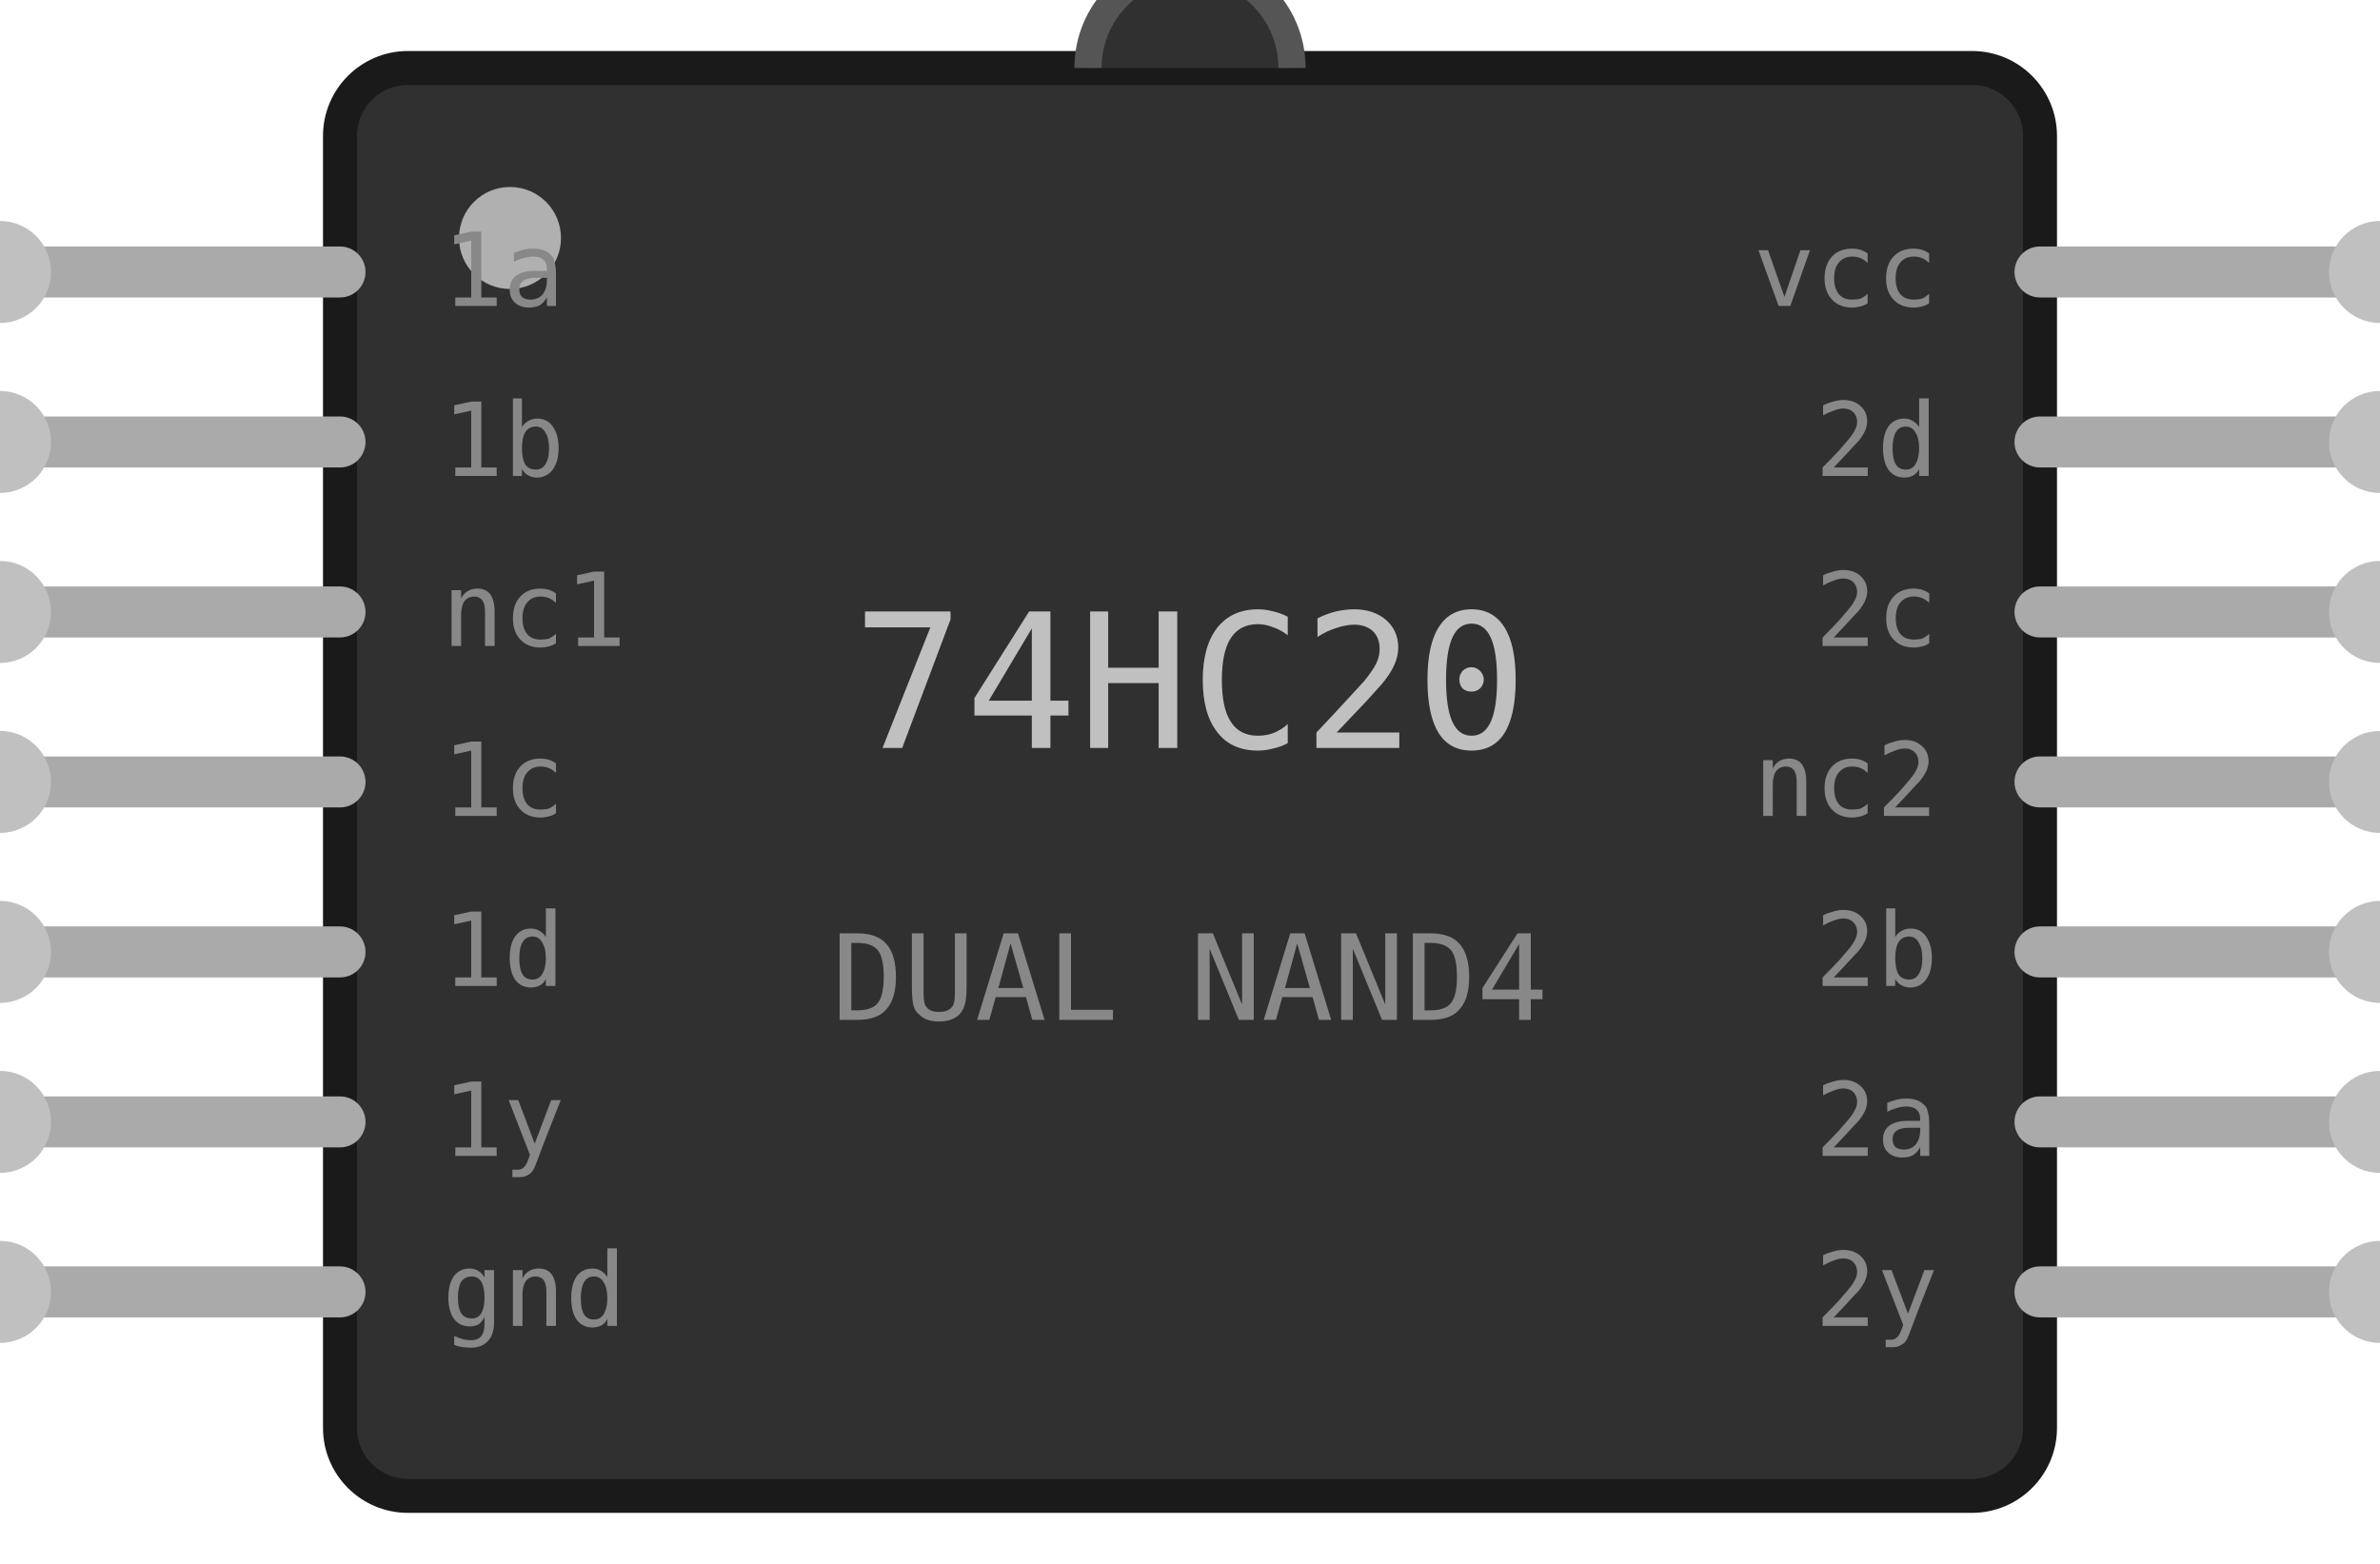
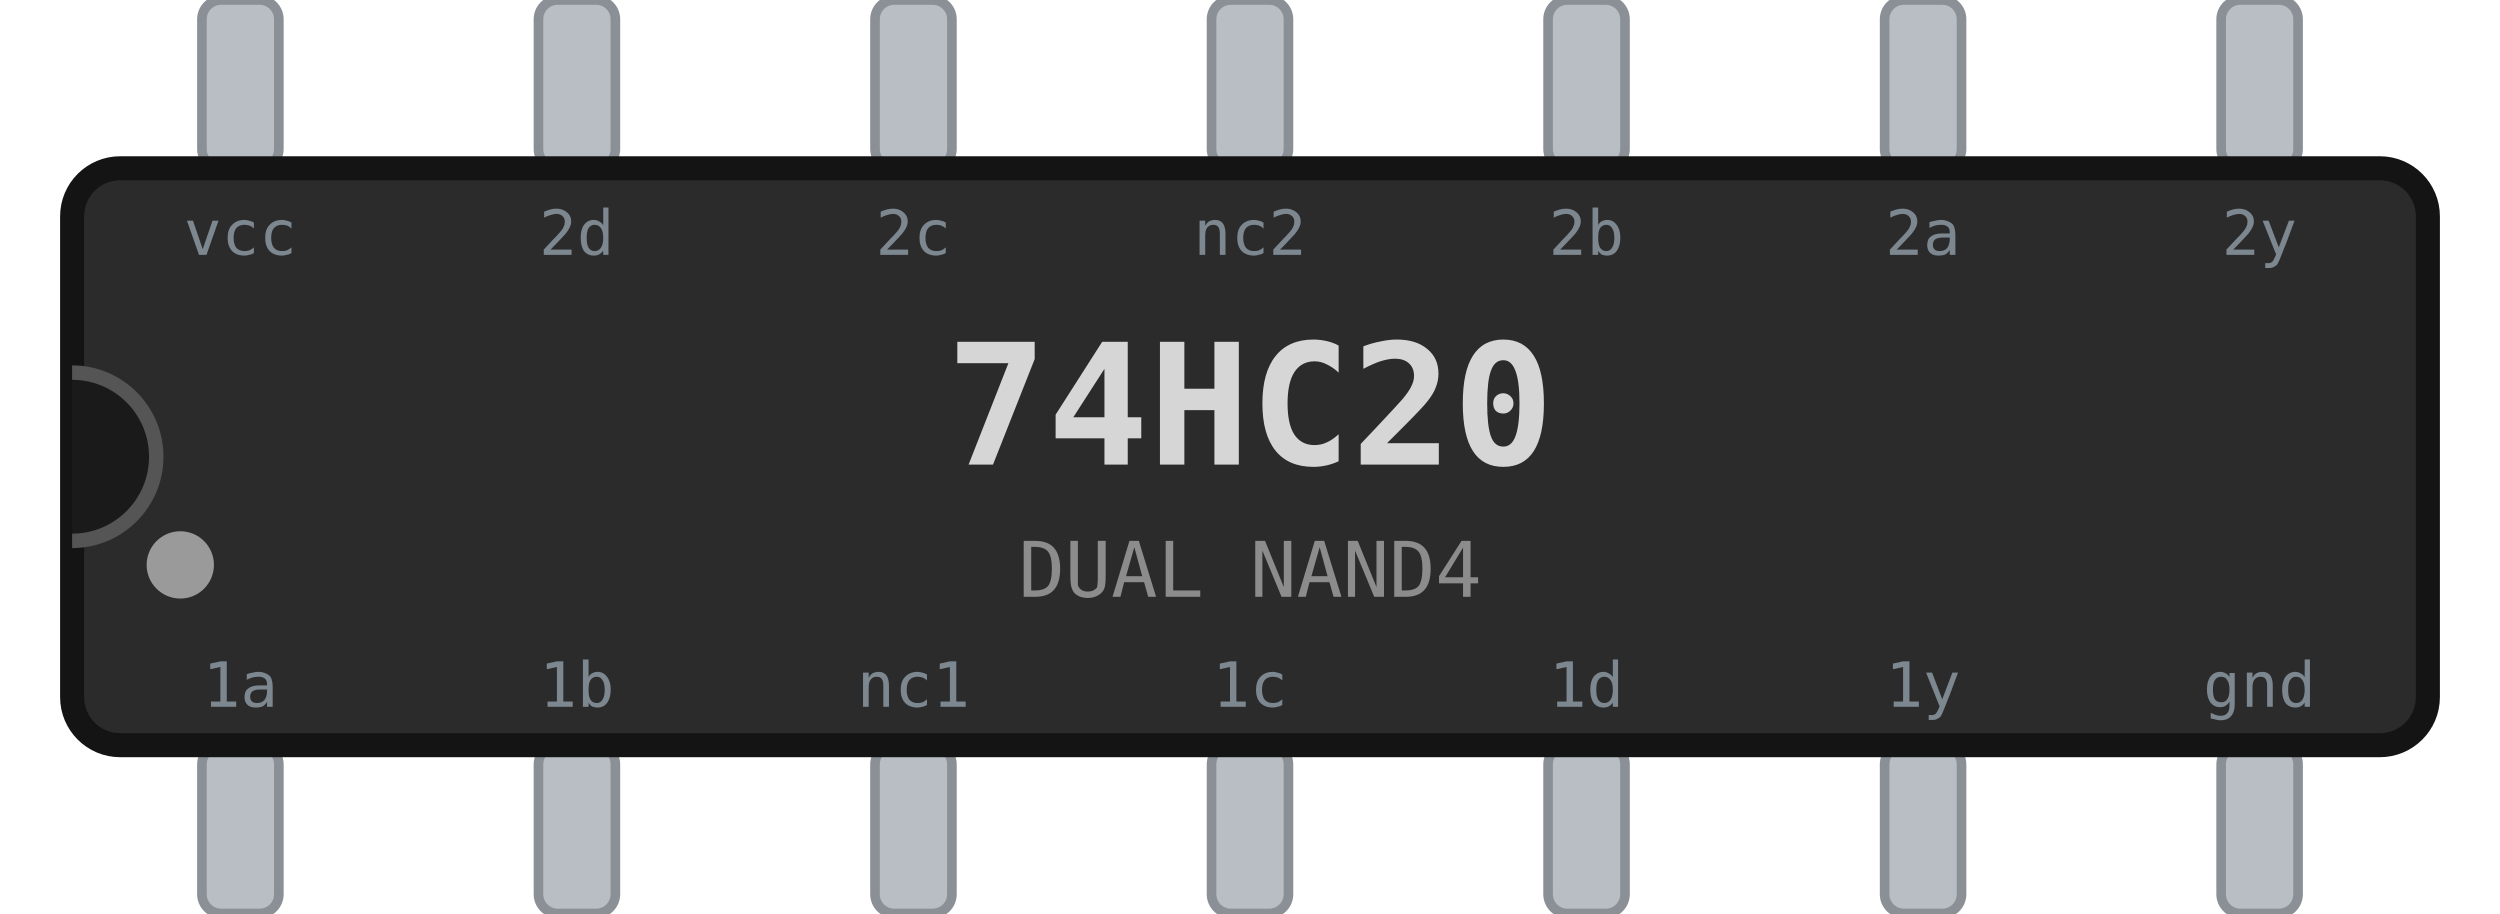
- <svg xmlns="http://www.w3.org/2000/svg" viewBox="0 0 70 46" width="70" height="46">
-   <rect x="10" y="2" width="50" height="42" rx="2" fill="#303030" stroke="#1a1a1a" stroke-width="1" />
-   <path d="M32 2 A3 3 0 0 1 38 2" fill="#303030" stroke="#555" stroke-width="0.8" />
-   <circle cx="15" cy="7" r="1.5" fill="#b0b0b0" />
-   <text x="35" y="22" text-anchor="middle" font-family="monospace" font-size="5.5" fill="#c0c0c0">74HC20</text>
-   <text x="35" y="30" text-anchor="middle" font-family="monospace" font-size="3.5" fill="#888">DUAL NAND4</text>
-   <line x1="0" y1="8" x2="10" y2="8" stroke="#aaa" stroke-width="1.5" stroke-linecap="round" />
-   <circle cx="0" cy="8" r="1.5" fill="#c0c0c0" />
-   <text x="13" y="9" font-family="monospace" font-size="3" fill="#888">1a</text>
-   <line x1="0" y1="13" x2="10" y2="13" stroke="#aaa" stroke-width="1.5" stroke-linecap="round" />
-   <circle cx="0" cy="13" r="1.5" fill="#c0c0c0" />
-   <text x="13" y="14" font-family="monospace" font-size="3" fill="#888">1b</text>
-   <line x1="0" y1="18" x2="10" y2="18" stroke="#aaa" stroke-width="1.5" stroke-linecap="round" />
-   <circle cx="0" cy="18" r="1.5" fill="#c0c0c0" />
-   <text x="13" y="19" font-family="monospace" font-size="3" fill="#888">nc1</text>
-   <line x1="0" y1="23" x2="10" y2="23" stroke="#aaa" stroke-width="1.5" stroke-linecap="round" />
-   <circle cx="0" cy="23" r="1.5" fill="#c0c0c0" />
-   <text x="13" y="24" font-family="monospace" font-size="3" fill="#888">1c</text>
-   <line x1="0" y1="28" x2="10" y2="28" stroke="#aaa" stroke-width="1.5" stroke-linecap="round" />
-   <circle cx="0" cy="28" r="1.5" fill="#c0c0c0" />
-   <text x="13" y="29" font-family="monospace" font-size="3" fill="#888">1d</text>
-   <line x1="0" y1="33" x2="10" y2="33" stroke="#aaa" stroke-width="1.5" stroke-linecap="round" />
-   <circle cx="0" cy="33" r="1.5" fill="#c0c0c0" />
-   <text x="13" y="34" font-family="monospace" font-size="3" fill="#888">1y</text>
-   <line x1="0" y1="38" x2="10" y2="38" stroke="#aaa" stroke-width="1.5" stroke-linecap="round" />
-   <circle cx="0" cy="38" r="1.5" fill="#c0c0c0" />
-   <text x="13" y="39" font-family="monospace" font-size="3" fill="#888">gnd</text>
-   <line x1="60" y1="38" x2="70" y2="38" stroke="#aaa" stroke-width="1.5" stroke-linecap="round" />
-   <circle cx="70" cy="38" r="1.5" fill="#c0c0c0" />
-   <text x="57" y="39" text-anchor="end" font-family="monospace" font-size="3" fill="#888">2y</text>
-   <line x1="60" y1="33" x2="70" y2="33" stroke="#aaa" stroke-width="1.5" stroke-linecap="round" />
-   <circle cx="70" cy="33" r="1.5" fill="#c0c0c0" />
-   <text x="57" y="34" text-anchor="end" font-family="monospace" font-size="3" fill="#888">2a</text>
-   <line x1="60" y1="28" x2="70" y2="28" stroke="#aaa" stroke-width="1.5" stroke-linecap="round" />
-   <circle cx="70" cy="28" r="1.5" fill="#c0c0c0" />
-   <text x="57" y="29" text-anchor="end" font-family="monospace" font-size="3" fill="#888">2b</text>
-   <line x1="60" y1="23" x2="70" y2="23" stroke="#aaa" stroke-width="1.5" stroke-linecap="round" />
-   <circle cx="70" cy="23" r="1.5" fill="#c0c0c0" />
-   <text x="57" y="24" text-anchor="end" font-family="monospace" font-size="3" fill="#888">nc2</text>
-   <line x1="60" y1="18" x2="70" y2="18" stroke="#aaa" stroke-width="1.5" stroke-linecap="round" />
-   <circle cx="70" cy="18" r="1.5" fill="#c0c0c0" />
-   <text x="57" y="19" text-anchor="end" font-family="monospace" font-size="3" fill="#888">2c</text>
-   <line x1="60" y1="13" x2="70" y2="13" stroke="#aaa" stroke-width="1.5" stroke-linecap="round" />
-   <circle cx="70" cy="13" r="1.5" fill="#c0c0c0" />
-   <text x="57" y="14" text-anchor="end" font-family="monospace" font-size="3" fill="#888">2d</text>
-   <line x1="60" y1="8" x2="70" y2="8" stroke="#aaa" stroke-width="1.5" stroke-linecap="round" />
-   <circle cx="70" cy="8" r="1.5" fill="#c0c0c0" />
-   <text x="57" y="9" text-anchor="end" font-family="monospace" font-size="3" fill="#888">vcc</text>
+ <svg xmlns="http://www.w3.org/2000/svg" viewBox="0 0 104 38" width="104" height="38">
+   <rect x="8.4" y="31" width="3.2" height="7" rx="0.8" fill="#b8bec4" stroke="#8a9096" stroke-width="0.4" />
+   <rect x="22.4" y="31" width="3.2" height="7" rx="0.8" fill="#b8bec4" stroke="#8a9096" stroke-width="0.4" />
+   <rect x="36.4" y="31" width="3.2" height="7" rx="0.8" fill="#b8bec4" stroke="#8a9096" stroke-width="0.4" />
+   <rect x="50.4" y="31" width="3.2" height="7" rx="0.8" fill="#b8bec4" stroke="#8a9096" stroke-width="0.4" />
+   <rect x="64.4" y="31" width="3.2" height="7" rx="0.8" fill="#b8bec4" stroke="#8a9096" stroke-width="0.4" />
+   <rect x="78.4" y="31" width="3.2" height="7" rx="0.8" fill="#b8bec4" stroke="#8a9096" stroke-width="0.4" />
+   <rect x="92.4" y="31" width="3.2" height="7" rx="0.8" fill="#b8bec4" stroke="#8a9096" stroke-width="0.4" />
+   <rect x="92.4" y="0" width="3.2" height="7" rx="0.8" fill="#b8bec4" stroke="#8a9096" stroke-width="0.4" />
+   <rect x="78.4" y="0" width="3.2" height="7" rx="0.8" fill="#b8bec4" stroke="#8a9096" stroke-width="0.4" />
+   <rect x="64.4" y="0" width="3.2" height="7" rx="0.8" fill="#b8bec4" stroke="#8a9096" stroke-width="0.4" />
+   <rect x="50.4" y="0" width="3.2" height="7" rx="0.8" fill="#b8bec4" stroke="#8a9096" stroke-width="0.4" />
+   <rect x="36.4" y="0" width="3.2" height="7" rx="0.8" fill="#b8bec4" stroke="#8a9096" stroke-width="0.4" />
+   <rect x="22.4" y="0" width="3.2" height="7" rx="0.8" fill="#b8bec4" stroke="#8a9096" stroke-width="0.4" />
+   <rect x="8.4" y="0" width="3.2" height="7" rx="0.8" fill="#b8bec4" stroke="#8a9096" stroke-width="0.4" />
+   <rect x="3" y="7" width="98" height="24" rx="2" fill="#2b2b2b" stroke="#141414" stroke-width="1" />
+   <path d="M3 15.5 A3.5 3.5 0 0 1 3 22.5" fill="#1a1a1a" stroke="#555" stroke-width="0.6" />
+   <circle cx="7.5" cy="23.5" r="1.4" fill="#9a9a9a" />
+   <text x="52" y="19.33" text-anchor="middle" font-family="monospace" font-size="7" font-weight="bold" fill="#d6d6d6">74HC20</text>
+   <text x="52" y="24.83" text-anchor="middle" font-family="monospace" font-size="3.2" fill="#8c8c8c">DUAL NAND4</text>
+   <text x="10" y="29.4" text-anchor="middle" font-family="monospace" font-size="2.6" fill="#7d8790">1a</text>
+   <text x="24" y="29.4" text-anchor="middle" font-family="monospace" font-size="2.6" fill="#7d8790">1b</text>
+   <text x="38" y="29.4" text-anchor="middle" font-family="monospace" font-size="2.6" fill="#7d8790">nc1</text>
+   <text x="52" y="29.4" text-anchor="middle" font-family="monospace" font-size="2.6" fill="#7d8790">1c</text>
+   <text x="66" y="29.4" text-anchor="middle" font-family="monospace" font-size="2.6" fill="#7d8790">1d</text>
+   <text x="80" y="29.4" text-anchor="middle" font-family="monospace" font-size="2.6" fill="#7d8790">1y</text>
+   <text x="94" y="29.4" text-anchor="middle" font-family="monospace" font-size="2.6" fill="#7d8790">gnd</text>
+   <text x="94" y="10.6" text-anchor="middle" font-family="monospace" font-size="2.6" fill="#7d8790">2y</text>
+   <text x="80" y="10.6" text-anchor="middle" font-family="monospace" font-size="2.6" fill="#7d8790">2a</text>
+   <text x="66" y="10.6" text-anchor="middle" font-family="monospace" font-size="2.6" fill="#7d8790">2b</text>
+   <text x="52" y="10.6" text-anchor="middle" font-family="monospace" font-size="2.6" fill="#7d8790">nc2</text>
+   <text x="38" y="10.6" text-anchor="middle" font-family="monospace" font-size="2.6" fill="#7d8790">2c</text>
+   <text x="24" y="10.6" text-anchor="middle" font-family="monospace" font-size="2.6" fill="#7d8790">2d</text>
+   <text x="10" y="10.6" text-anchor="middle" font-family="monospace" font-size="2.6" fill="#7d8790">vcc</text>
</svg>
